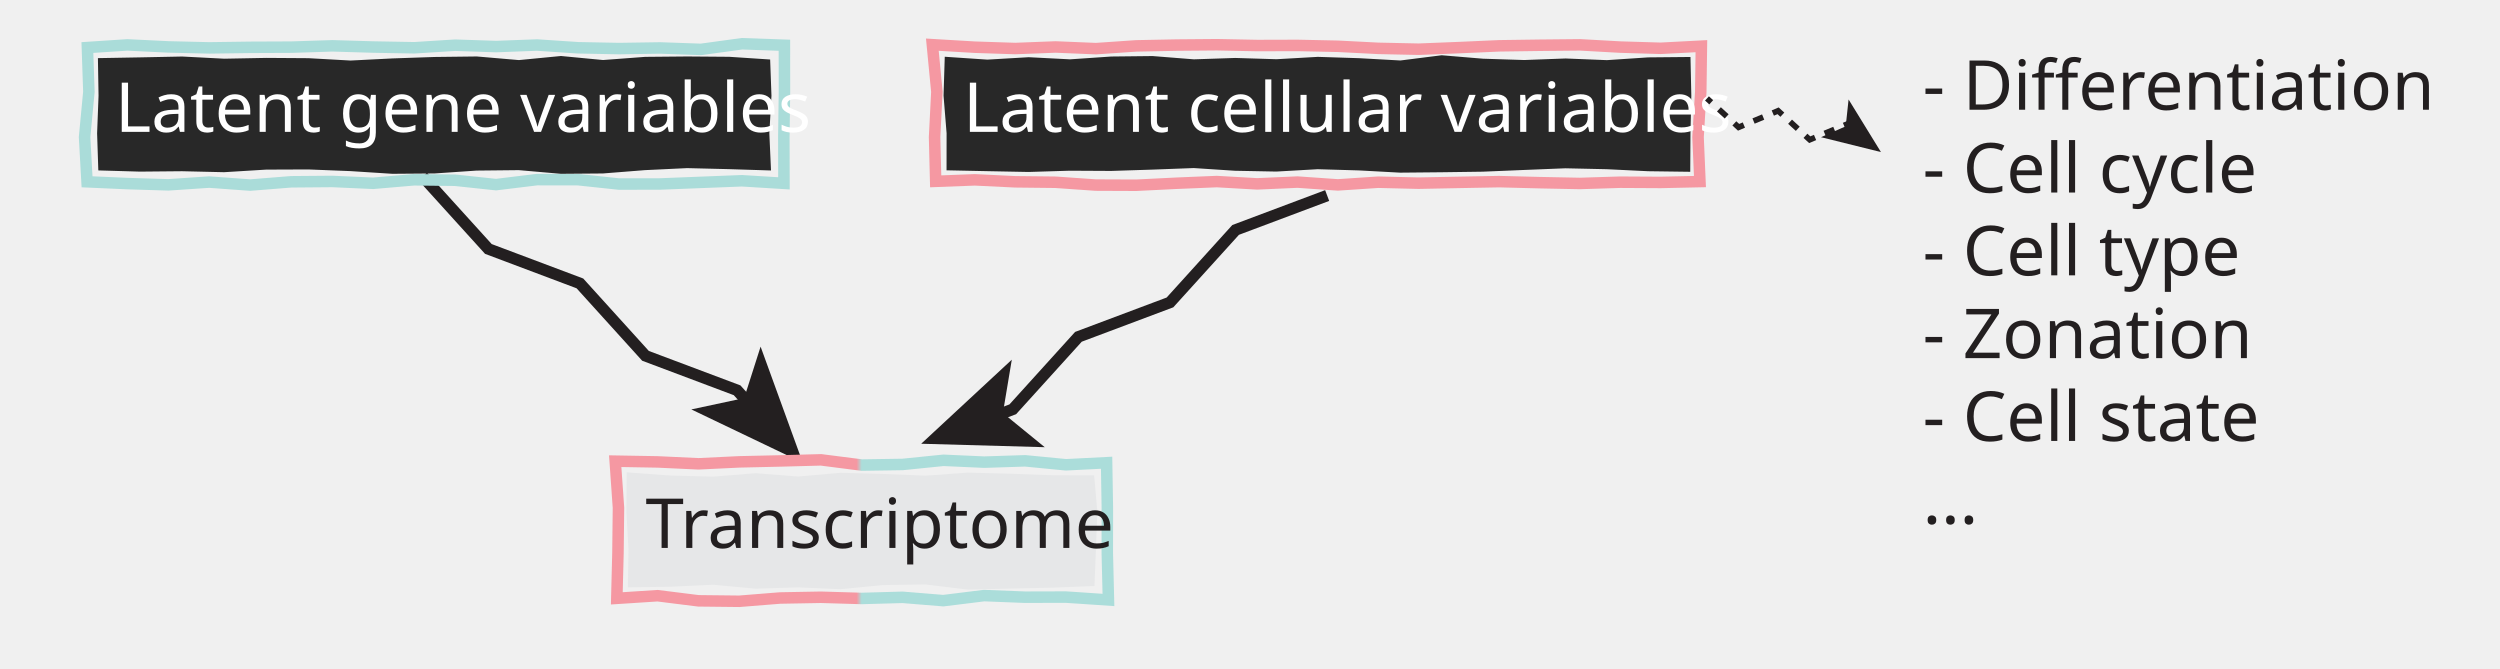
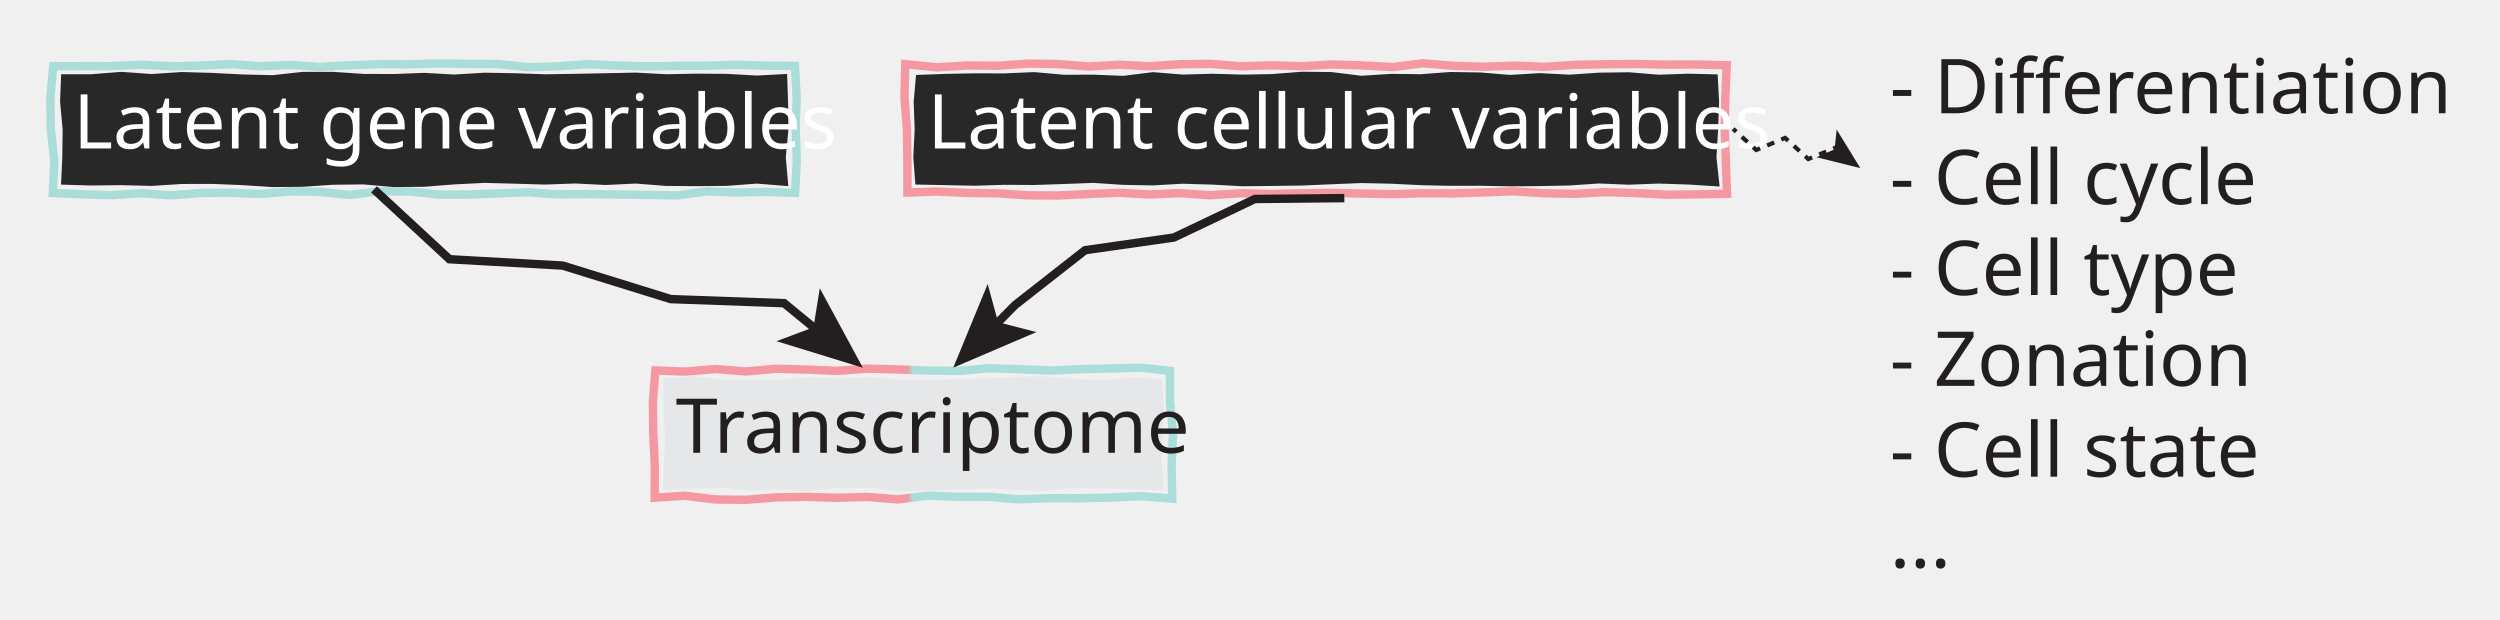
- <svg xmlns="http://www.w3.org/2000/svg" id="Layer_1" data-name="Layer 1" width="434.82" height="116.33" viewBox="0 0 434.82 116.33">
+ <svg xmlns="http://www.w3.org/2000/svg" id="Layer_1" data-name="Layer 1" width="594.35" height="147.39" viewBox="0 0 594.35 147.39">
  <defs>
-     <style>.cls-1,.cls-10,.cls-11,.cls-12,.cls-13,.cls-14,.cls-3,.cls-6,.cls-7{fill:none;}.cls-1,.cls-10,.cls-11,.cls-12,.cls-13,.cls-14{stroke:#231f20;}.cls-1,.cls-3,.cls-6,.cls-7{stroke-width:2px;}.cls-2,.cls-9{fill:#231f20;}.cls-3{stroke:#aadcd9;}.cls-4{fill:#282828;}.cls-5,.cls-9{font-size:12px;font-family:xkcdScript, xkcd Script;}.cls-5{fill:#fff;}.cls-6{stroke:#f598a2;}.cls-7{stroke:url(#New_Gradient_Swatch);}.cls-8{fill:#e6e7e8;}.cls-11{stroke-dasharray:1.82 1.82;}.cls-12{stroke-dasharray:1.81 1.81;}.cls-13{stroke-dasharray:1.82 1.82;}.cls-14{stroke-dasharray:1.82 1.82;}</style>
-     <linearGradient id="New_Gradient_Swatch" x1="105.93" y1="92.28" x2="193.81" y2="92.28" gradientUnits="userSpaceOnUse">
+     <style>.cls-1,.cls-10,.cls-11,.cls-12,.cls-14,.cls-4,.cls-5,.cls-8,.cls-9{fill:none;}.cls-1{stroke:#aadcd9;}.cls-1,.cls-14,.cls-4,.cls-5{stroke-width:2px;}.cls-2{fill:#282828;}.cls-3,.cls-7{font-size:18px;font-family:xkcdScript, xkcd Script;}.cls-3{fill:#fff;}.cls-4{stroke:#f598a2;}.cls-5{stroke:url(#New_Gradient_Swatch);}.cls-6{fill:#e6e7e8;}.cls-13,.cls-7{fill:#231f20;}.cls-10,.cls-11,.cls-12,.cls-14,.cls-8,.cls-9{stroke:#231f20;}.cls-9{stroke-dasharray:1.82 1.82;}.cls-10{stroke-dasharray:1.81 1.81;}.cls-11{stroke-dasharray:1.82 1.82;}.cls-12{stroke-dasharray:1.82 1.82;}</style>
+     <linearGradient id="New_Gradient_Swatch" x1="154.22" y1="103.12" x2="279.86" y2="103.12" gradientUnits="userSpaceOnUse">
      <stop offset="0.49" stop-color="#f598a2" />
      <stop offset="0.5" stop-color="#abddda" />
    </linearGradient>
  </defs>
-   <polyline class="cls-1" points="73.52 30.7 84.94 43.3 100.86 49.29 112.27 61.89 128.2 67.88 130.14 70.03" />
-   <polygon class="cls-2" points="139.63 80.49 120.24 71.21 129.43 69.24 132.29 60.29 139.63 80.49" />
-   <polyline class="cls-1" points="230.83 34.01 214.91 39.99 203.49 52.6 187.57 58.58 176.15 71.19 173.44 72.21" />
-   <polygon class="cls-2" points="160.22 77.18 175.98 62.56 174.43 71.84 181.71 77.78 160.22 77.18" />
-   <polygon class="cls-3" points="15.14 31.62 22.14 31.93 29.27 32.15 36.39 31.67 43.52 32.19 50.64 31.62 57.77 31.56 64.89 31.88 72.02 31.27 79.14 31.35 86.27 32.11 93.4 31.24 100.52 31.25 107.65 32.01 114.77 32 121.9 31.72 129.04 31.44 136.35 31.89 136.33 23.86 136.44 15.98 136.43 7.87 129.05 7.61 121.92 8.59 114.8 8.34 107.67 8.45 100.55 8.31 93.42 7.83 86.3 8.1 79.17 7.86 72.05 8.31 64.92 8.18 57.8 7.97 50.67 8.2 43.54 8.23 36.42 8.33 29.29 8.16 22.15 7.81 15.2 8.27 15.46 15.97 14.71 23.85 15.14 31.62" />
-   <polygon class="cls-4" points="17.1 29.64 24.34 29.85 31.66 29.78 38.98 29.95 46.3 29.5 53.62 29.47 60.94 29.76 68.26 30.23 75.58 30.17 82.9 29.67 90.22 29.59 97.55 30.23 104.87 30.17 112.19 29.59 119.52 29.24 126.84 29.42 134.1 29.65 133.81 23.19 134.18 16.65 133.95 10.35 126.85 9.88 119.53 9.82 112.21 9.89 104.89 10.44 97.57 9.74 90.25 10.45 82.93 9.82 75.61 9.91 68.29 10.16 60.97 10.53 53.65 10.12 46.32 10.07 39 10.21 31.68 9.83 24.35 9.98 17.03 10.11 17.14 16.64 16.89 23.19 17.1 29.64" />
-   <text class="cls-5" transform="translate(20.02 22.94)">Latent gene variables</text>
-   <polygon class="cls-6" points="162.74 31.54 169.55 31.28 176.56 31.62 183.58 31.7 190.59 32.19 197.6 32.22 204.62 31.87 211.63 31.58 218.65 31.98 225.67 31.67 232.68 32.16 239.7 31.69 246.71 31.86 253.73 31.72 260.74 31.59 267.76 31.77 274.77 31.91 281.79 31.69 288.82 31.73 295.67 31.58 295.34 23.86 295.81 15.98 295.92 8.03 288.83 8.4 281.82 8.19 274.8 7.8 267.79 7.87 260.77 7.97 253.76 8.28 246.74 8.56 239.73 8.41 232.71 8.05 225.69 7.9 218.68 7.92 211.67 7.78 204.65 7.84 197.63 7.98 190.62 8.46 183.6 8.17 176.58 8.44 169.56 8.21 162.16 7.77 162.95 15.97 162.55 23.85 162.74 31.54" />
-   <polygon class="cls-4" points="164.63 29.62 171.72 29.77 178.9 29.91 186.08 29.69 193.26 29.73 200.44 29.5 207.63 29.23 214.81 29.7 221.99 29.84 229.18 29.43 236.36 29.64 243.54 30.03 250.72 29.96 257.9 29.86 265.09 29.56 272.27 29.27 279.46 29.43 286.65 29.78 293.98 29.88 294.02 23.19 294.17 16.65 294.02 9.91 286.66 9.98 279.48 10.46 272.3 10.17 265.12 10.44 257.93 10.21 250.75 9.61 243.57 10.52 236.38 10.12 229.2 9.89 222.02 10.3 214.84 10.08 207.66 10.32 200.47 9.75 193.29 9.83 186.11 10.32 178.92 9.95 171.73 10.37 164.32 9.87 164.11 16.64 164.64 23.18 164.63 29.62" />
-   <text class="cls-5" transform="translate(167.53 22.94)">Latent cellular variables</text>
-   <polygon class="cls-7" points="107.28 104.07 114.37 103.61 121.47 104.5 128.57 104.58 135.67 104.01 142.77 103.88 149.87 104.09 156.97 103.89 164.07 104.47 171.17 103.59 178.28 103.87 185.39 103.85 192.79 104.35 192.59 96.21 192.6 88.33 192.47 80.48 185.4 80.84 178.29 80.15 171.19 80.38 164.09 80.06 157 80.78 149.9 80.89 142.79 79.98 135.69 80.17 128.59 80.33 121.49 80.67 114.38 80.34 107 80.21 107.57 88.33 107.48 96.2 107.28 104.07" />
-   <polygon class="cls-8" points="109.2 102.16 116.65 102.05 124.04 101.7 131.42 102.39 138.8 102.16 146.18 102.48 153.56 101.76 160.95 101.65 168.33 102.55 175.72 102.37 183.11 102.21 190.36 101.92 190.61 95.54 190.86 89 190.3 82.68 183.11 82.66 175.73 82.39 168.35 82.2 160.97 82.73 153.59 82.43 146.2 82.23 138.82 82.88 131.43 82.3 124.05 82.9 116.66 82.71 109 82.15 108.95 89 109.31 95.54 109.2 102.16" />
-   <text class="cls-9" transform="translate(112.27 95.3)">Transcriptome</text>
-   <text class="cls-9" transform="translate(334.41 19.09)">- Differentiation<tspan x="0" y="14.4">- Cell cycle</tspan>
-     <tspan x="0" y="28.8">- Cell type</tspan>
-     <tspan x="0" y="43.2">- Zonation</tspan>
-     <tspan x="0" y="57.6">- Cell state</tspan>
-     <tspan x="0" y="72">...</tspan>
+   <polygon class="cls-1" points="12.55 45.87 19.49 46.18 26.56 46.4 33.63 45.92 40.69 46.44 47.76 45.87 54.82 45.81 61.89 46.12 68.96 45.51 76.03 45.6 83.09 46.35 90.16 45.49 97.23 45.5 104.3 46.26 111.37 46.25 118.44 45.97 125.51 45.69 132.58 46.21 139.65 46.14 146.72 46.24 153.79 46.33 160.86 46.47 167.93 45.49 175 45.74 182.08 45.63 189.01 45.84 189.43 38.37 189.16 30.76 189.4 23.15 189 15.68 182.1 15.61 175.03 15.4 167.96 15.63 160.9 15.67 153.83 15.77 146.76 15.59 139.7 15.24 132.63 15.78 125.56 15.98 118.5 15.22 111.43 15.19 104.36 15.08 97.29 15.28 90.22 15.25 83.15 15.51 76.08 15.93 69.01 15.43 61.94 15.75 54.87 15.24 47.8 15.59 40.73 15.78 33.66 15.38 26.59 15.72 19.51 15.71 12.67 15.76 11.97 23.15 12.08 30.75 12.92 38.36 12.55 45.87" />
+   <polygon class="cls-2" points="14.51 43.89 21.62 44.1 28.82 44.02 36.01 44.2 43.2 43.74 50.4 43.72 57.59 44.01 64.79 44.48 71.98 44.41 79.18 43.92 86.38 43.84 93.57 44.47 100.77 44.41 107.97 43.84 115.17 43.48 122.36 43.67 129.56 43.88 136.76 43.62 143.95 43.98 151.15 43.64 158.35 44.2 165.54 44.26 172.75 44.19 179.95 43.65 187.41 44.25 186.81 37.37 187.44 30.77 187.35 24.15 187.12 17.58 179.97 17.96 172.77 17.56 165.58 17.51 158.38 17.65 151.19 17.26 144 17.41 136.8 17.55 129.6 17.66 122.41 17.41 115.21 17.28 108.02 17.72 100.82 17.32 93.62 17.6 86.42 17.57 79.22 17.08 72.03 17.08 64.83 17.87 57.64 17.7 50.44 17.33 43.24 17.12 36.04 17.6 28.84 17.08 21.64 17.65 14.54 17.66 14.28 24.14 14.89 30.75 14.81 37.36 14.51 43.89" />
+   <text class="cls-3" transform="translate(17.43 35.3)">Latent gene variables</text>
+   <polygon class="cls-4" points="215.72 45.78 222.74 45.53 229.96 45.87 237.17 45.95 244.39 46.44 251.61 46.47 258.82 46.12 266.05 45.83 273.26 46.23 280.48 45.91 287.7 46.41 294.92 45.94 302.14 46.11 309.36 45.97 316.58 45.84 323.8 46.01 331.02 46.16 338.25 45.94 345.47 45.98 352.69 45.75 359.91 45.48 367.13 45.95 374.35 46.08 381.58 45.68 388.8 45.89 396.02 46.28 403.25 46.21 410.58 46.07 410.31 38.37 410.03 30.76 410.18 23.15 410.52 15.51 403.27 15.33 396.05 15.36 388.83 15.21 381.62 15.28 374.4 15.41 367.18 15.89 359.96 15.61 352.74 15.87 345.52 15.65 338.31 15.04 331.08 15.95 323.87 15.55 316.64 15.32 309.42 15.74 302.2 15.52 294.98 15.76 287.76 15.18 280.54 15.27 273.32 15.75 266.1 15.38 258.87 15.81 251.65 15.23 244.43 15.11 237.21 15.64 229.98 15.56 222.75 16.01 215.22 15.25 215.03 23.15 215.6 30.75 215.73 38.36 215.72 45.78" />
+   <polygon class="cls-2" points="217.62 43.87 224.59 44.01 231.66 44.16 238.73 43.94 245.8 43.98 252.87 43.75 259.94 43.48 267.01 43.95 274.08 44.08 281.15 43.68 288.22 43.89 295.29 44.28 302.36 44.21 309.44 44.11 316.51 43.81 323.58 43.52 330.65 43.67 337.73 44.02 344.8 44.18 351.87 44.16 358.95 44.3 366.02 44.24 373.09 44.1 380.17 43.62 387.24 43.91 394.32 43.64 401.4 43.87 408.82 44.34 408.07 37.37 408.47 30.77 408.7 24.15 408.35 17.68 401.41 17.52 394.34 17.76 387.28 17.18 380.21 17.27 373.14 17.75 366.07 17.38 359 17.81 351.93 17.23 344.86 17.11 337.79 17.64 330.71 17.56 323.64 18.01 316.57 17.13 309.5 17.05 302.42 17.61 295.35 17.74 288.28 17.53 281.2 17.73 274.13 17.15 267.06 18.03 259.99 17.75 252.91 17.77 245.84 17.14 238.76 17.45 231.69 17.43 224.6 17.57 217.78 17.82 217.22 24.14 217.45 30.75 217.13 37.37 217.62 43.87" />
+   <text class="cls-3" transform="translate(220.52 35.3)">Latent cellular variables</text>
+   <polygon class="cls-5" points="155.65 118.32 162.86 117.86 170.08 118.74 177.3 118.82 184.53 118.25 191.75 118.12 198.98 118.34 206.2 118.13 213.43 118.72 220.65 117.84 227.87 118.12 235.1 118.1 242.32 118.72 249.55 118.42 256.78 118.44 264 118.3 271.24 117.95 278.69 118.54 278.54 110.72 278.86 103.11 278.14 95.5 278.16 88.19 271.24 87.42 264.02 87.6 256.8 87.76 249.57 88.1 242.35 87.77 235.13 87.53 227.9 88.19 220.67 88.1 213.45 87.83 206.23 87.64 199 88.17 191.78 87.86 184.55 87.67 177.32 88.31 170.1 87.73 162.87 88.34 155.82 88.07 155.22 95.5 155.31 103.11 155.67 110.72 155.65 118.32" />
+   <polygon class="cls-6" points="157.56 116.41 164.62 116.3 171.61 115.95 178.6 116.63 185.59 116.4 192.58 116.72 199.56 116 206.56 115.9 213.55 116.8 220.53 116.62 227.52 116.46 234.51 116.12 241.5 116.45 248.49 116.69 255.48 116.03 262.47 116.12 269.47 116.39 276.64 116.51 276.19 109.73 276.49 103.12 276.69 96.5 276.18 90.2 269.48 89.73 262.49 90.34 255.5 90.15 248.51 89.48 241.53 89.57 234.54 89.93 227.55 90.13 220.56 90.35 213.57 90.23 206.58 89.59 199.59 90.06 192.6 89.58 185.61 90.29 178.62 90.33 171.63 90.21 164.63 89.45 157.71 89.97 157.72 96.49 158.09 103.1 157.93 109.72 157.56 116.41" />
+   <text class="cls-7" transform="translate(160.63 107.65)">Transcriptome</text>
+   <text class="cls-7" transform="translate(449.31 26.93)">- Differentiation<tspan x="0" y="21.6">- Cell cycle</tspan>
+     <tspan x="0" y="43.2">- Cell type</tspan>
+     <tspan x="0" y="64.8">- Zonation</tspan>
+     <tspan x="0" y="86.4">- Cell state</tspan>
+     <tspan x="0" y="108">...</tspan>
  </text>
-   <line class="cls-10" x1="296.89" y1="17.12" x2="297.63" y2="17.79" />
-   <line class="cls-11" x1="298.97" y1="19.02" x2="300.98" y2="20.85" />
-   <polyline class="cls-10" points="301.65 21.46 302.39 22.14 303.31 21.75" />
-   <line class="cls-12" x1="304.99" y1="21.05" x2="307.5" y2="20.01" />
-   <polyline class="cls-10" points="308.34 19.66 309.26 19.27 310 19.95" />
-   <line class="cls-13" x1="311.34" y1="21.17" x2="313.35" y2="23.01" />
-   <polyline class="cls-10" points="314.02 23.62 314.76 24.3 315.69 23.91" />
-   <line class="cls-14" x1="317.36" y1="23.21" x2="319.88" y2="22.17" />
-   <polyline class="cls-10" points="320.72 21.82 321.64 21.43 321.93 21.7" />
-   <polygon class="cls-2" points="327.15 26.45 316.72 23.86 321.02 21.97 321.52 17.3 327.15 26.45" />
+   <line class="cls-8" x1="412.03" y1="30.63" x2="412.77" y2="31.31" />
+   <line class="cls-9" x1="414.11" y1="32.53" x2="416.12" y2="34.36" />
+   <polyline class="cls-8" points="416.79 34.98 417.53 35.65 418.45 35.27" />
+   <line class="cls-10" x1="420.13" y1="34.57" x2="422.64" y2="33.52" />
+   <polyline class="cls-8" points="423.47 33.17 424.4 32.79 425.14 33.46" />
+   <line class="cls-11" x1="426.48" y1="34.69" x2="428.49" y2="36.52" />
+   <polyline class="cls-8" points="429.16 37.13 429.9 37.81 430.82 37.42" />
+   <line class="cls-12" x1="432.5" y1="36.73" x2="435.02" y2="35.68" />
+   <polyline class="cls-8" points="435.85 35.33 436.78 34.95 437.07 35.21" />
+   <polygon class="cls-13" points="442.28 39.97 431.85 37.38 436.16 35.49 436.65 30.81 442.28 39.97" />
+   <polyline class="cls-14" points="88.92 45.02 106.86 61.63 133.78 63.14 159.47 71.11 186.41 72.08 194.22 78.48" />
+   <polygon class="cls-13" points="205.14 87.43 184.6 81.11 193.4 77.81 194.9 68.53 205.14 87.43" />
+   <polyline class="cls-14" points="319.6 47.1 298.32 47.31 279.09 56.46 257.98 59.48 241.29 72.55 236.55 77.36" />
+   <polygon class="cls-13" points="226.63 87.41 234.81 67.53 237.29 76.6 246.39 78.95 226.63 87.41" />
</svg>
